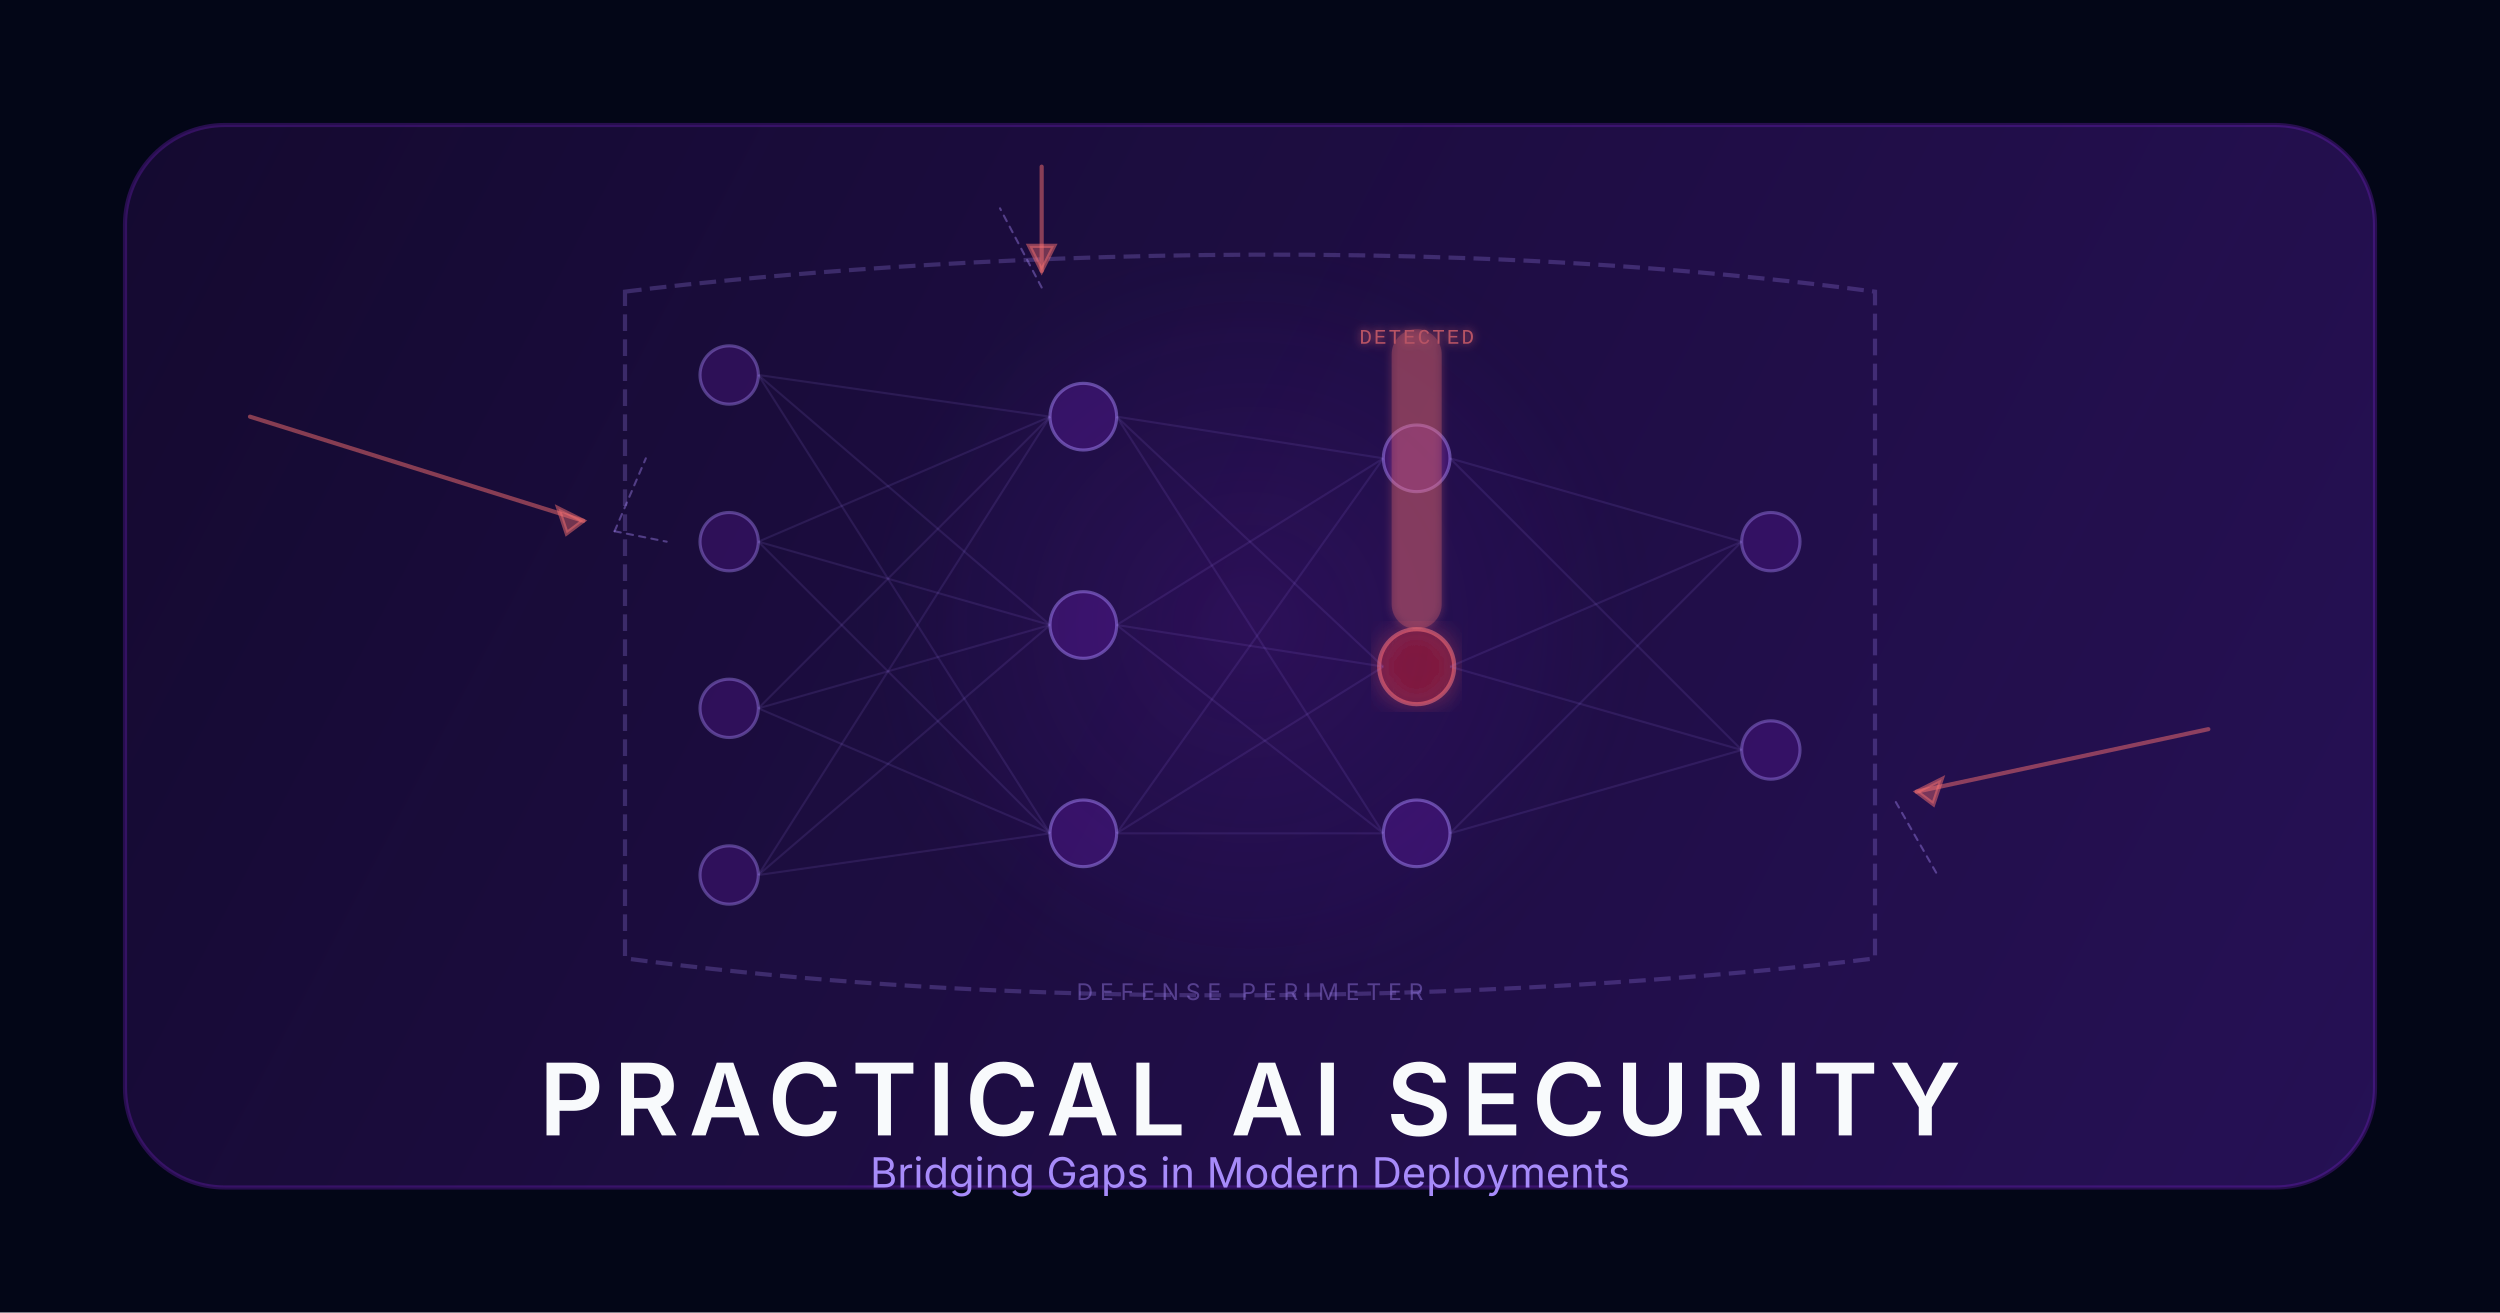
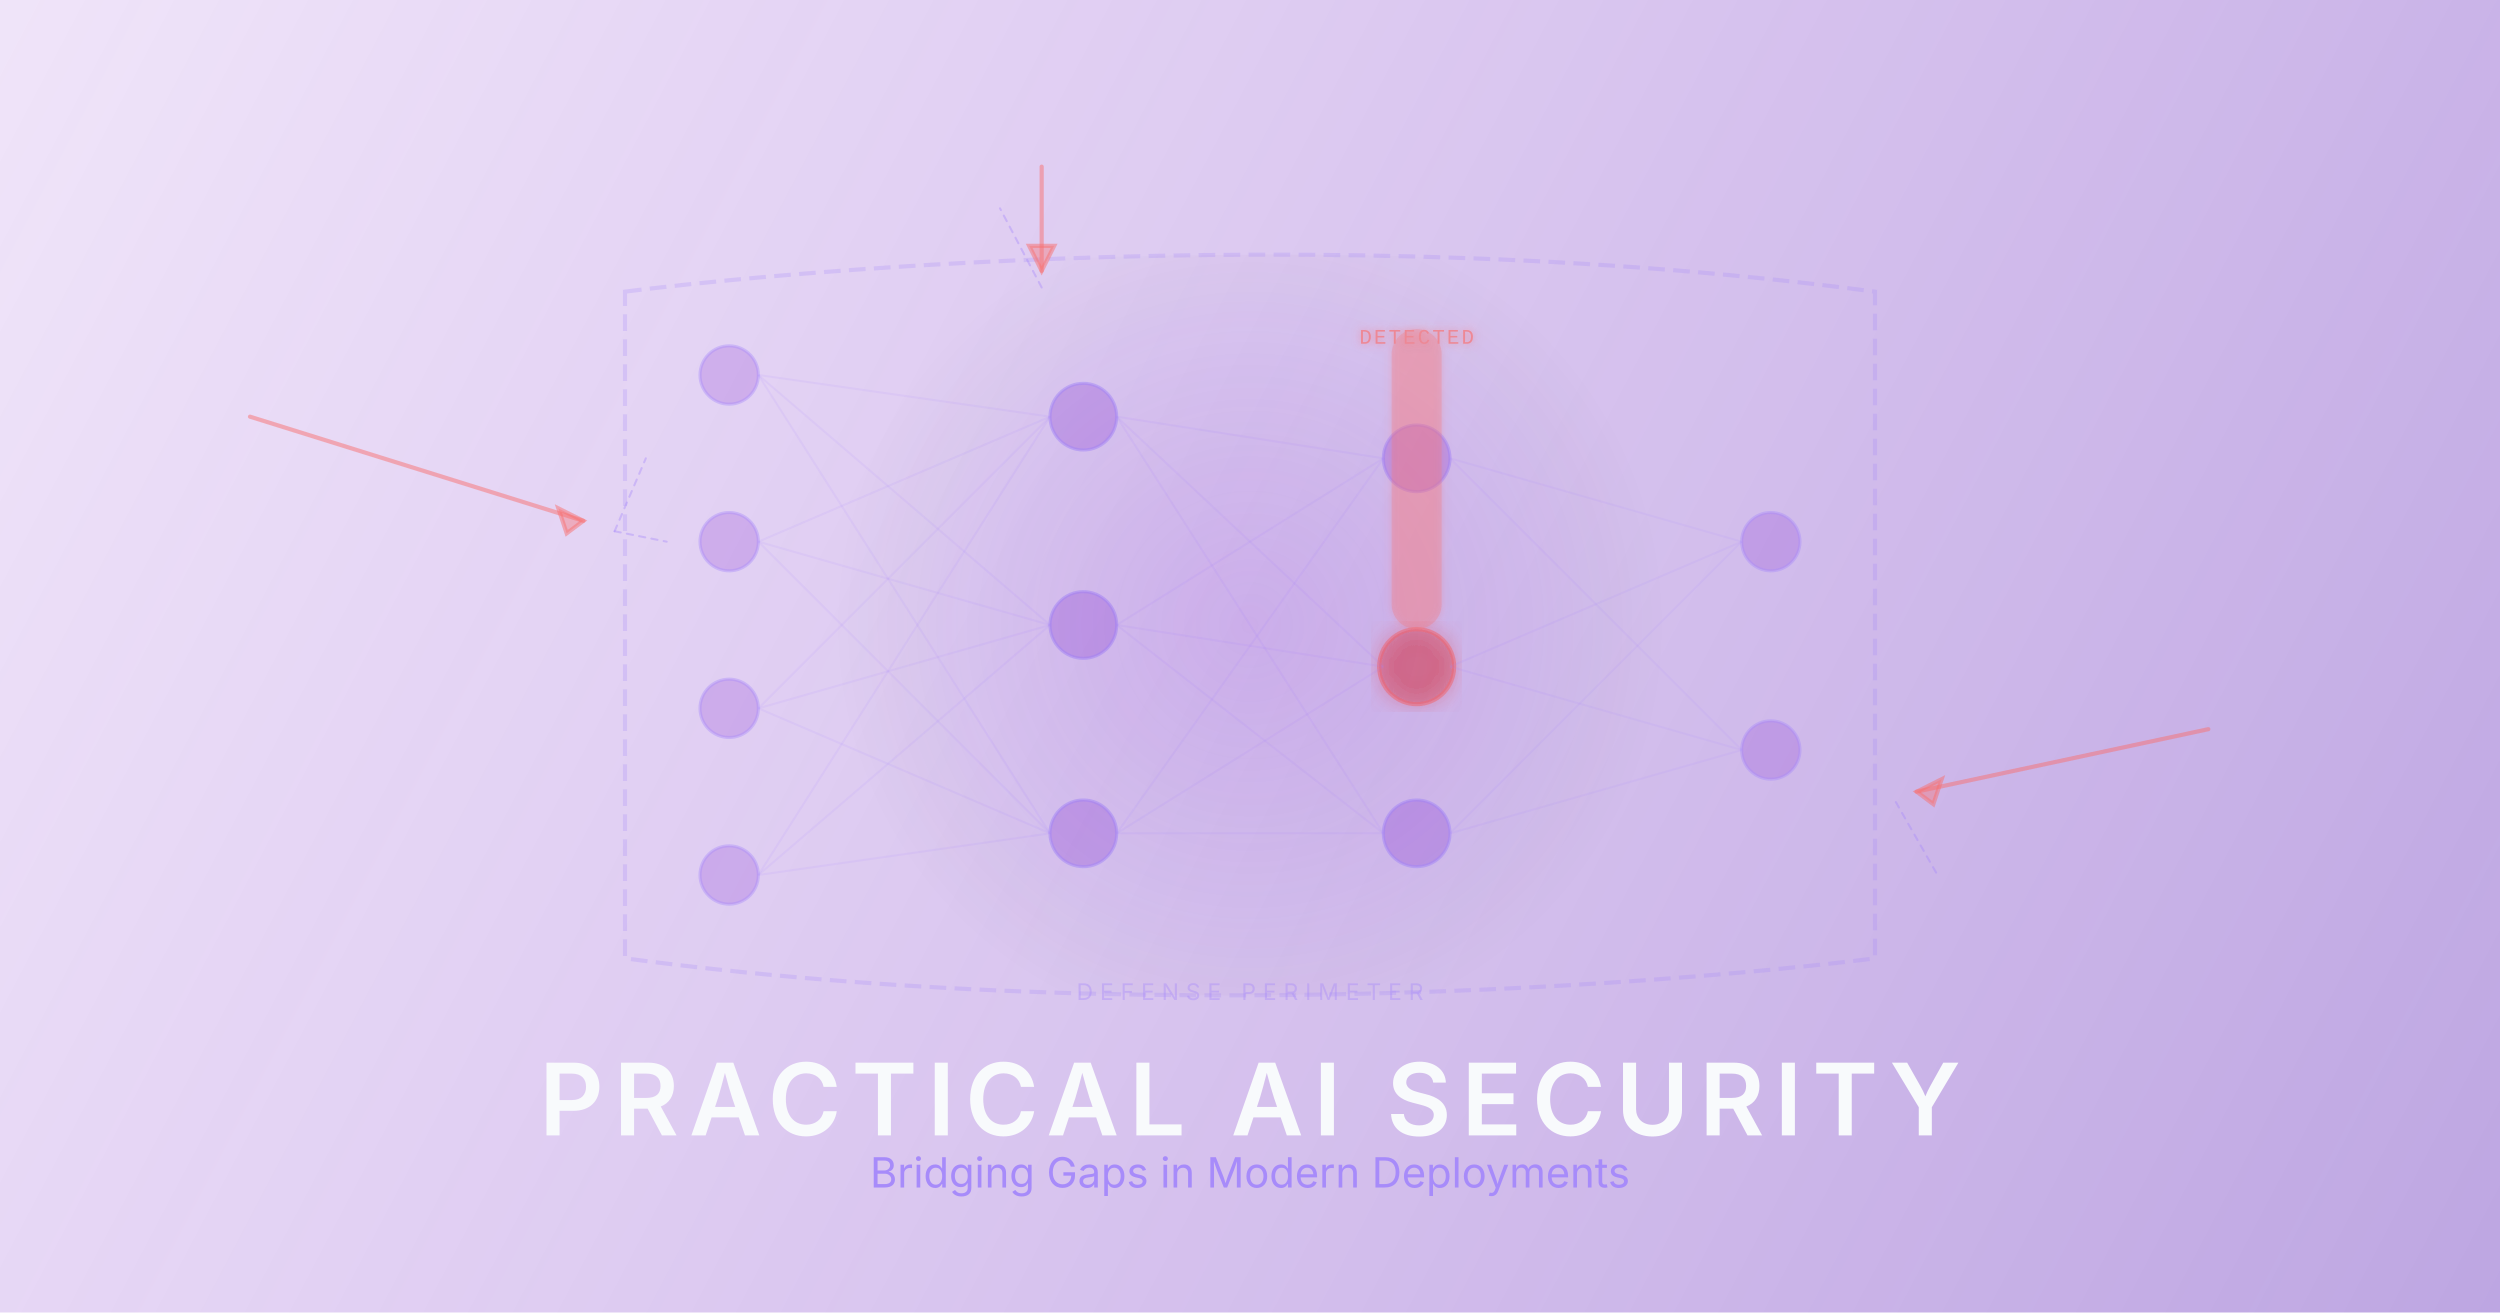
<svg xmlns="http://www.w3.org/2000/svg" width="1200" height="630" viewBox="0 0 1200 630" fill="none">
-   <rect width="1200" height="630" fill="#030617" />
+   <rect width="1200" height="630" fill="none" />
  <defs>
    <linearGradient id="ai-g1" x1="0" y1="0" x2="1200" y2="630" gradientUnits="userSpaceOnUse">
      <stop offset="0" stop-color="#7E22CE" stop-opacity="0.12" />
      <stop offset="1" stop-color="#5B21B6" stop-opacity="0.4" />
    </linearGradient>
    <radialGradient id="ai-shield" cx="600" cy="300" r="200" gradientUnits="userSpaceOnUse">
      <stop offset="0" stop-color="#7E22CE" stop-opacity="0.15" />
      <stop offset="0.7" stop-color="#5B21B6" stop-opacity="0.05" />
      <stop offset="1" stop-color="#030617" stop-opacity="0" />
    </radialGradient>
    <filter id="ai-glow">
      <feGaussianBlur stdDeviation="4" result="blur" />
      <feMerge>
        <feMergeNode in="blur" />
        <feMergeNode in="SourceGraphic" />
      </feMerge>
    </filter>
    <filter id="ai-softglow">
      <feGaussianBlur stdDeviation="2" result="blur" />
      <feMerge>
        <feMergeNode in="blur" />
        <feMergeNode in="SourceGraphic" />
      </feMerge>
    </filter>
    <filter id="ai-redglow">
      <feGaussianBlur stdDeviation="5" result="blur" />
      <feMerge>
        <feMergeNode in="blur" />
        <feMergeNode in="SourceGraphic" />
      </feMerge>
    </filter>
  </defs>
-   <rect x="60" y="60" width="1080" height="510" rx="48" fill="url(#ai-g1)" stroke="rgba(126,34,206,0.3)" stroke-width="2" />
+   <rect width="1200" height="630" fill="url(#ai-g1)" />
  <circle cx="350" cy="180" r="14" fill="rgba(126,34,206,0.2)" stroke="rgba(167,139,250,0.4)" stroke-width="1.5" />
  <circle cx="350" cy="260" r="14" fill="rgba(126,34,206,0.2)" stroke="rgba(167,139,250,0.4)" stroke-width="1.5" />
  <circle cx="350" cy="340" r="14" fill="rgba(126,34,206,0.2)" stroke="rgba(167,139,250,0.4)" stroke-width="1.5" />
  <circle cx="350" cy="420" r="14" fill="rgba(126,34,206,0.2)" stroke="rgba(167,139,250,0.4)" stroke-width="1.5" />
  <circle cx="520" cy="200" r="16" fill="rgba(126,34,206,0.25)" stroke="rgba(167,139,250,0.5)" stroke-width="1.5" />
  <circle cx="520" cy="300" r="16" fill="rgba(126,34,206,0.25)" stroke="rgba(167,139,250,0.5)" stroke-width="1.5" />
  <circle cx="520" cy="400" r="16" fill="rgba(126,34,206,0.25)" stroke="rgba(167,139,250,0.5)" stroke-width="1.5" />
  <circle cx="680" cy="220" r="16" fill="rgba(126,34,206,0.25)" stroke="rgba(167,139,250,0.5)" stroke-width="1.5" />
  <circle cx="680" cy="320" r="18" fill="rgba(220,38,38,0.3)" stroke="rgba(248,113,113,0.6)" stroke-width="2" filter="url(#ai-redglow)" />
  <circle cx="680" cy="400" r="16" fill="rgba(126,34,206,0.25)" stroke="rgba(167,139,250,0.5)" stroke-width="1.5" />
  <circle cx="850" cy="260" r="14" fill="rgba(126,34,206,0.2)" stroke="rgba(167,139,250,0.4)" stroke-width="1.5" />
  <circle cx="850" cy="360" r="14" fill="rgba(126,34,206,0.2)" stroke="rgba(167,139,250,0.4)" stroke-width="1.5" />
  <g stroke="rgba(167,139,250,0.12)" stroke-width="1">
    <line x1="364" y1="180" x2="504" y2="200" />
    <line x1="364" y1="180" x2="504" y2="300" />
    <line x1="364" y1="180" x2="504" y2="400" />
    <line x1="364" y1="260" x2="504" y2="200" />
    <line x1="364" y1="260" x2="504" y2="300" />
    <line x1="364" y1="260" x2="504" y2="400" />
    <line x1="364" y1="340" x2="504" y2="200" />
    <line x1="364" y1="340" x2="504" y2="300" />
    <line x1="364" y1="340" x2="504" y2="400" />
    <line x1="364" y1="420" x2="504" y2="200" />
    <line x1="364" y1="420" x2="504" y2="300" />
    <line x1="364" y1="420" x2="504" y2="400" />
    <line x1="536" y1="200" x2="664" y2="220" />
    <line x1="536" y1="200" x2="664" y2="320" />
    <line x1="536" y1="200" x2="664" y2="400" />
    <line x1="536" y1="300" x2="664" y2="220" />
    <line x1="536" y1="300" x2="664" y2="320" />
    <line x1="536" y1="300" x2="664" y2="400" />
    <line x1="536" y1="400" x2="664" y2="220" />
    <line x1="536" y1="400" x2="664" y2="320" />
    <line x1="536" y1="400" x2="664" y2="400" />
    <line x1="696" y1="220" x2="836" y2="260" />
    <line x1="696" y1="220" x2="836" y2="360" />
    <line x1="696" y1="320" x2="836" y2="260" />
    <line x1="696" y1="320" x2="836" y2="360" />
    <line x1="696" y1="400" x2="836" y2="260" />
    <line x1="696" y1="400" x2="836" y2="360" />
  </g>
  <path d="M300 140 C300 140 600 100 900 140 L900 460 C900 460 600 500 300 460 Z" fill="url(#ai-shield)" stroke="rgba(167,139,250,0.25)" stroke-width="2" stroke-dasharray="8 4" />
  <g filter="url(#ai-softglow)" opacity="0.7">
    <line x1="680" y1="170" x2="680" y2="290" stroke="rgba(248,113,113,0.4)" stroke-width="24" stroke-linecap="round" />
    <text x="680" y="165" font-family="'IBM Plex Mono', 'Courier New', monospace" font-size="10" fill="#F87171" text-anchor="middle" letter-spacing="0.1em">DETECTED</text>
  </g>
  <g stroke="rgba(248,113,113,0.5)" stroke-width="2" stroke-linecap="round">
    <line x1="120" y1="200" x2="280" y2="250" />
    <polygon points="280,250 268,244 272,256" fill="rgba(248,113,113,0.4)" />
    <line x1="295" y1="255" x2="310" y2="220" stroke="rgba(167,139,250,0.4)" stroke-width="1" stroke-dasharray="3 3" />
    <line x1="295" y1="255" x2="320" y2="260" stroke="rgba(167,139,250,0.4)" stroke-width="1" stroke-dasharray="3 3" />
    <line x1="500" y1="80" x2="500" y2="130" />
    <polygon points="500,130 494,118 506,118" fill="rgba(248,113,113,0.4)" />
    <line x1="500" y1="138" x2="480" y2="100" stroke="rgba(167,139,250,0.4)" stroke-width="1" stroke-dasharray="3 3" />
    <line x1="1060" y1="350" x2="920" y2="380" />
    <polygon points="920,380 932,374 928,386" fill="rgba(248,113,113,0.4)" />
    <line x1="910" y1="385" x2="930" y2="420" stroke="rgba(167,139,250,0.4)" stroke-width="1" stroke-dasharray="3 3" />
  </g>
  <text x="600" y="480" font-family="'IBM Plex Sans', 'Inter', sans-serif" font-size="11" fill="rgba(167,139,250,0.4)" text-anchor="middle" letter-spacing="0.3em">DEFENSE PERIMETER</text>
  <g fill="#F8FAFC" font-family="'IBM Plex Sans', 'Inter', sans-serif" font-weight="600" text-anchor="middle">
    <text x="600" y="545" font-size="48" letter-spacing="0.1em">PRACTICAL AI SECURITY</text>
    <text x="600" y="570" font-size="20" fill="#A78BFA" font-weight="400">Bridging Gaps in Modern Deployments</text>
  </g>
</svg>
